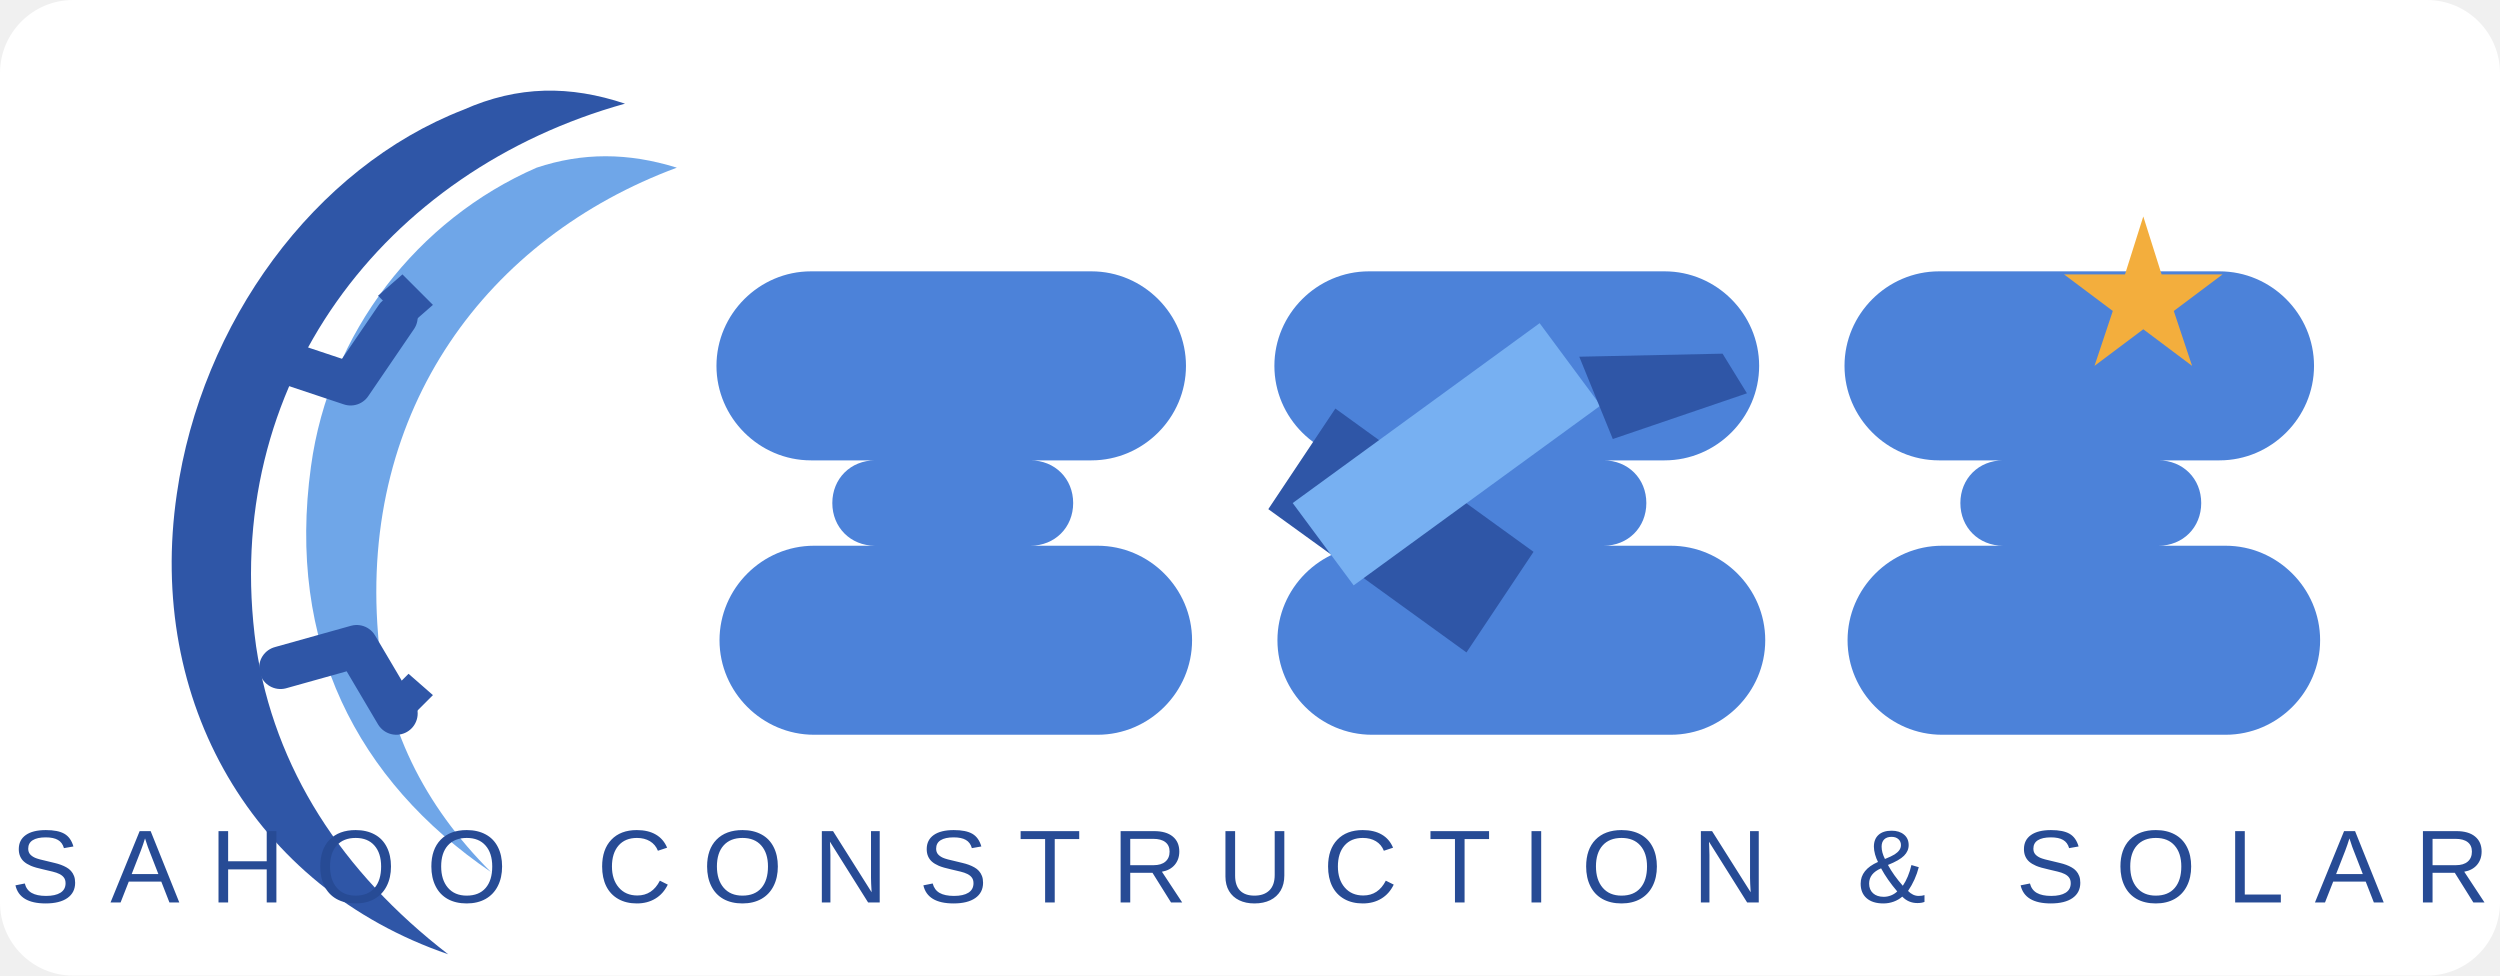
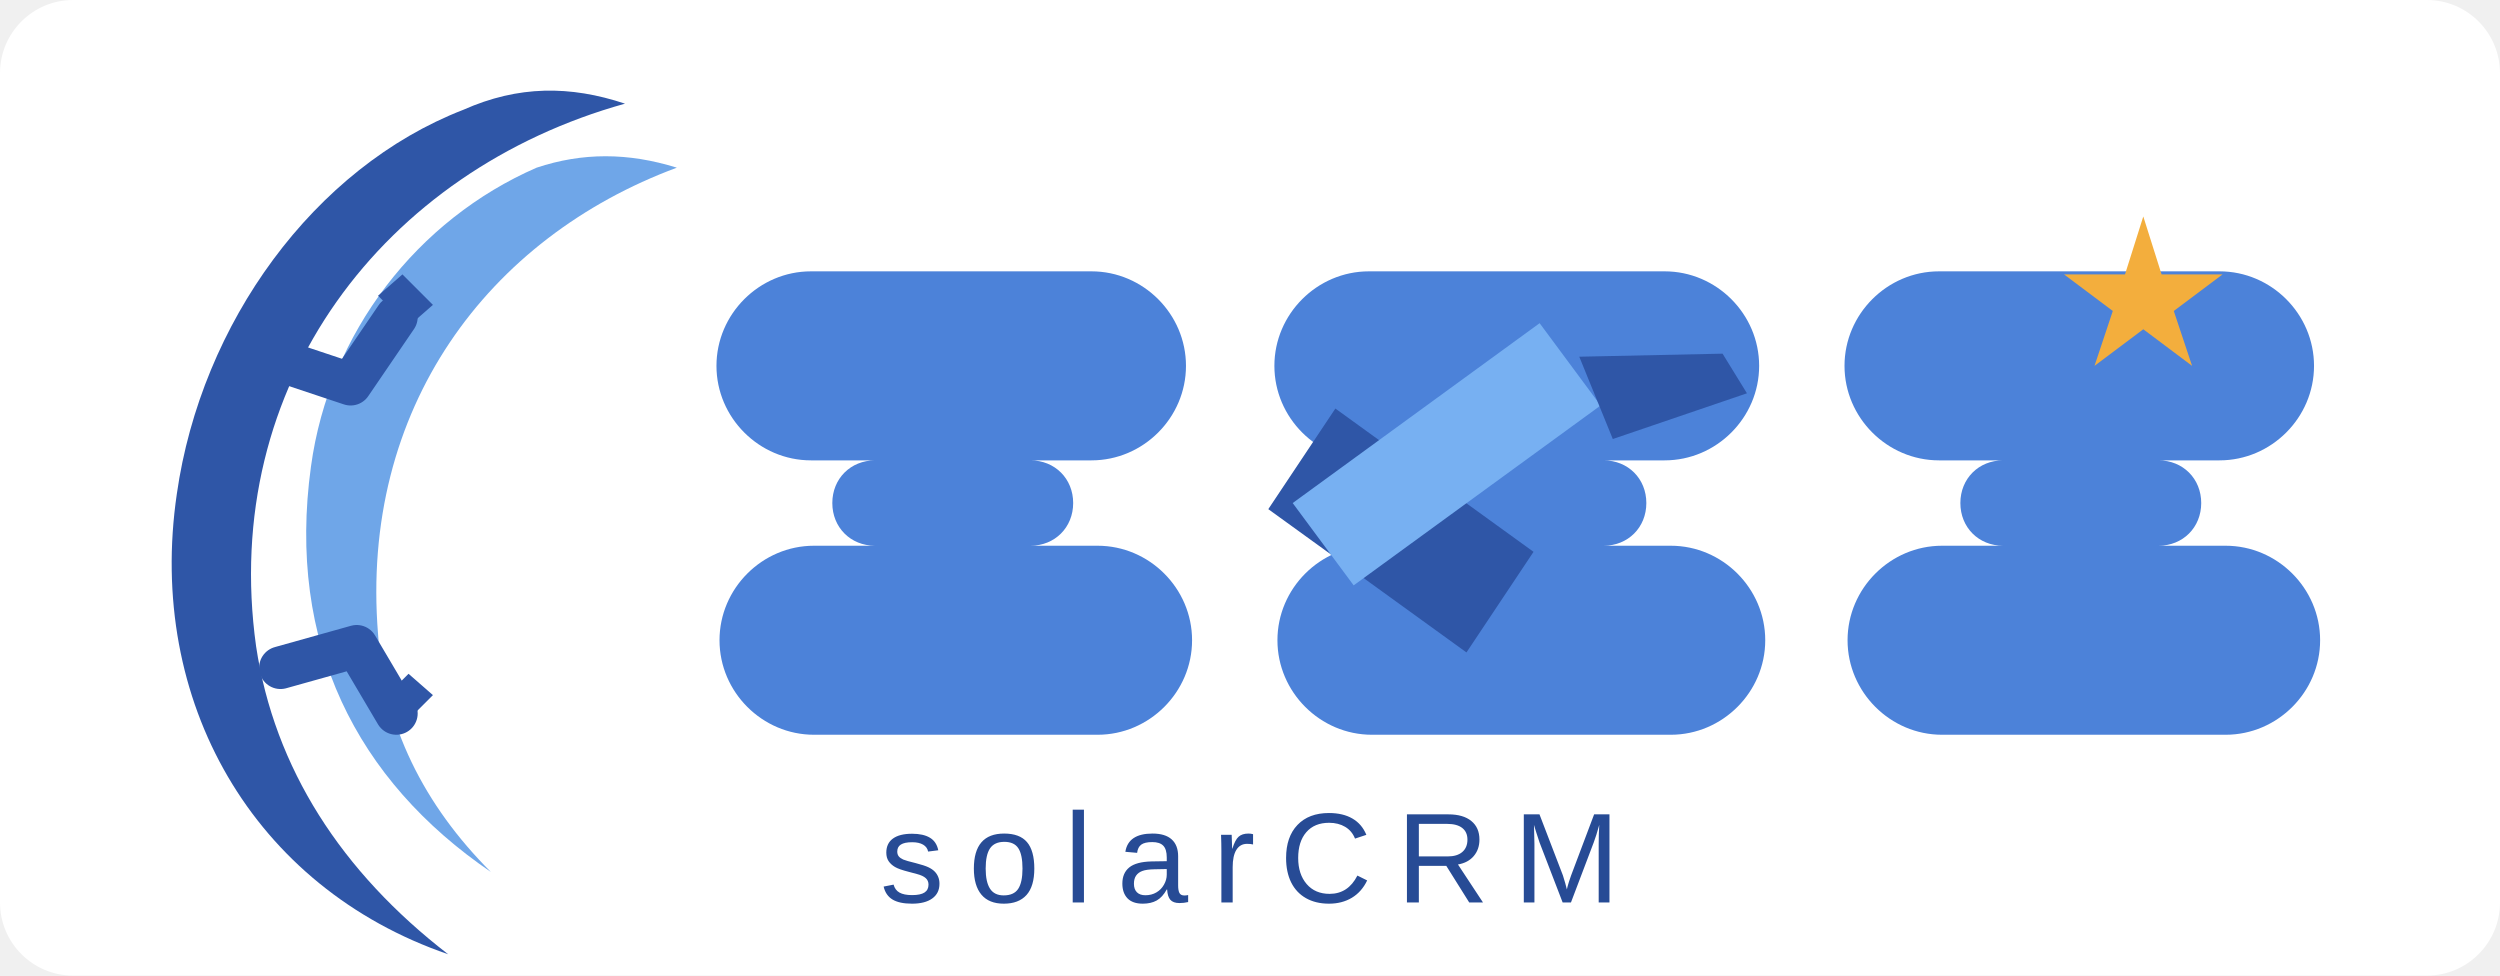
<svg xmlns="http://www.w3.org/2000/svg" width="820" height="320" viewBox="0 0 820 320" fill="none">
  <rect width="820" height="320" rx="24" fill="white" />
  <path d="M152 36C103 55 66 106 58 162C48 230 83 291 147 313C112 286 90 252 84 212C72 126 126 56 205 34C187 28 170 28 152 36Z" fill="#2F56A7" />
  <path d="M176 55C137 72 108 109 102 153C94 211 117 256 161 286C139 264 126 238 124 208C118 134 160 78 222 55C206 50 191 50 176 55Z" fill="#6FA6E8" />
  <path d="M235 120C235 103 249 89 266 89H358C375 89 389 103 389 120C389 137 375 151 358 151H287C279 151 273 157 273 165C273 173 279 179 287 179H360C377 179 391 193 391 210C391 227 377 241 360 241H267C250 241 236 227 236 210C236 193 250 179 267 179H338C346 179 352 173 352 165C352 157 346 151 338 151H266C249 151 235 137 235 120Z" fill="#4C82D9" />
  <path d="M418 120C418 103 432 89 449 89H546C563 89 577 103 577 120C577 137 563 151 546 151H473C465 151 459 157 459 165C459 173 465 179 473 179H548C565 179 579 193 579 210C579 227 565 241 548 241H450C433 241 419 227 419 210C419 193 433 179 450 179H526C534 179 540 173 540 165C540 157 534 151 526 151H449C432 151 418 137 418 120Z" fill="#4C82D9" />
  <path d="M438 134L503 181L481 214L416 167L438 134Z" fill="#2F56A7" />
  <path d="M424 165L505 106L525 133L444 192L424 165Z" fill="#77B0F2" />
  <path d="M518 117L565 116L573 129L529 144L518 117Z" fill="#2F56A7" />
  <path d="M605 120C605 103 619 89 636 89H728C745 89 759 103 759 120C759 137 745 151 728 151H657C649 151 643 157 643 165C643 173 649 179 657 179H730C747 179 761 193 761 210C761 227 747 241 730 241H637C620 241 606 227 606 210C606 193 620 179 637 179H708C716 179 722 173 722 165C722 157 716 151 708 151H636C619 151 605 137 605 120Z" fill="#4C82D9" />
  <path d="M703 71L709 90H729L713 102L719 120L703 108L687 120L693 102L677 90H697L703 71Z" fill="#F3AE3D" />
  <path d="M91 118L115 126L130 104" stroke="#2F56A7" stroke-width="14" stroke-linecap="round" stroke-linejoin="round" />
  <path d="M124 97L132 90L142 100L134 107" fill="#2F56A7" />
  <path d="M92 219L117 212L130 234" stroke="#2F56A7" stroke-width="14" stroke-linecap="round" stroke-linejoin="round" />
  <path d="M124 231L132 238L142 228L134 221" fill="#2F56A7" />
-   <text x="410" y="296" text-anchor="middle" font-family="Arial, Helvetica, sans-serif" font-size="34" letter-spacing="10" fill="#274B95">SAHOO CONSTRUCTION &amp; SOLAR</text>
+   <text x="410" y="296" text-anchor="middle" font-family="Arial, Helvetica, sans-serif" font-size="42" letter-spacing="8" fill="#274B95">solarCRM</text>
</svg>
